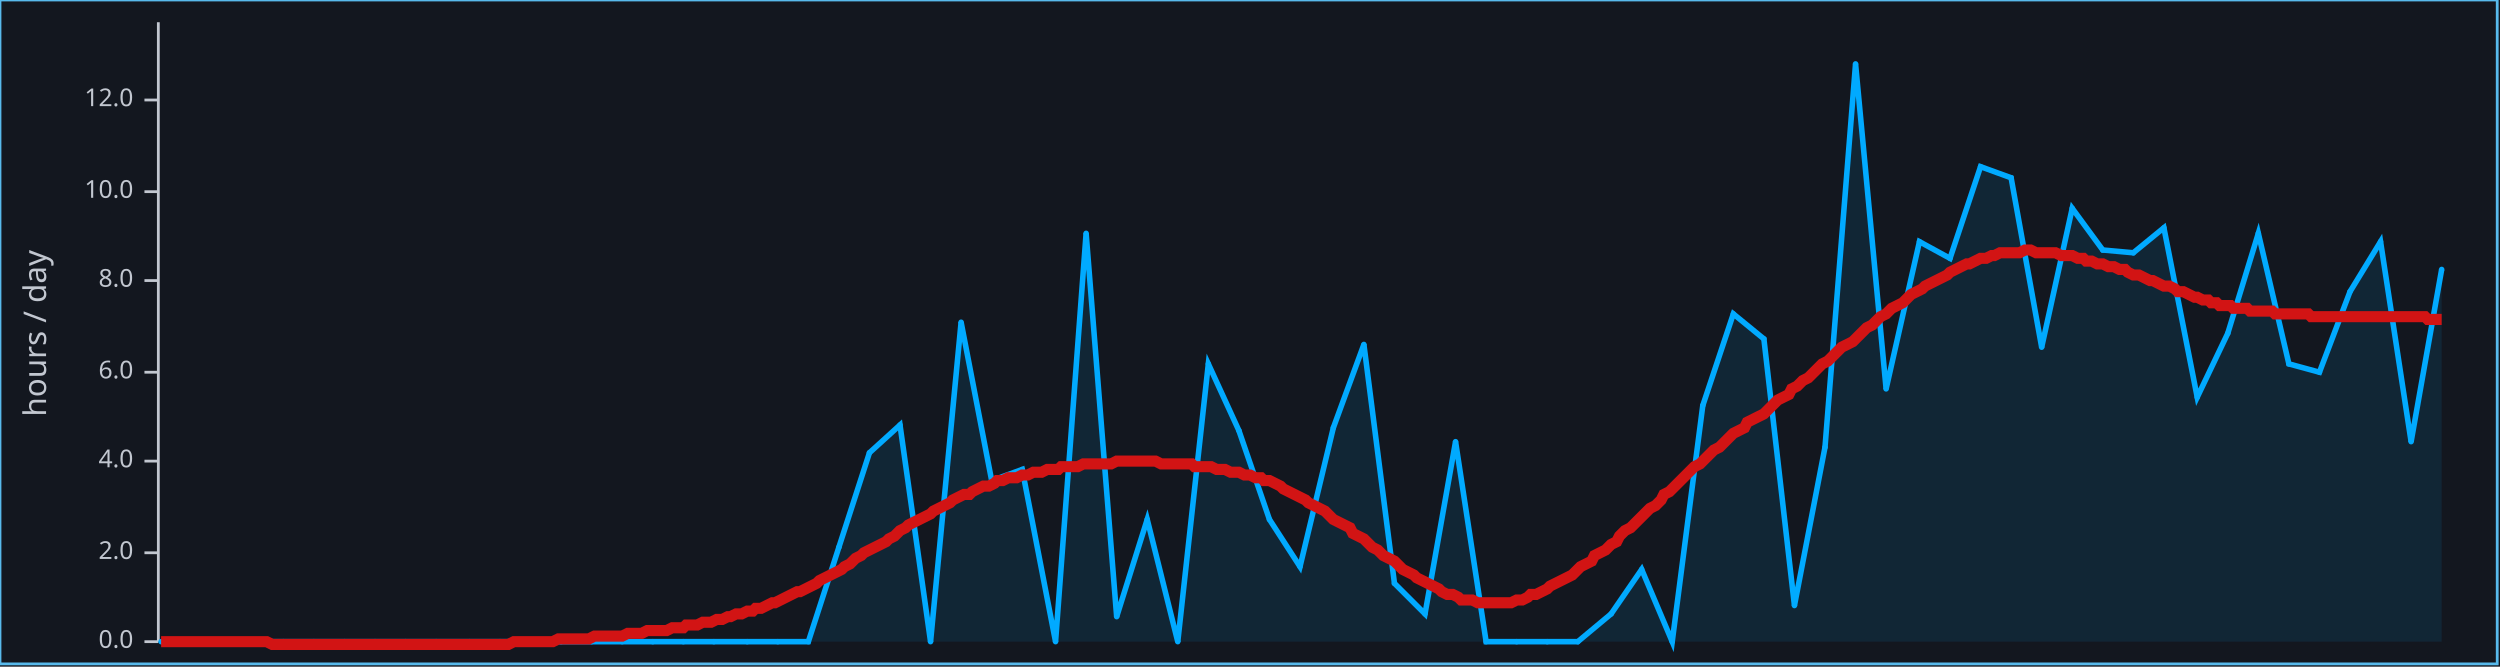
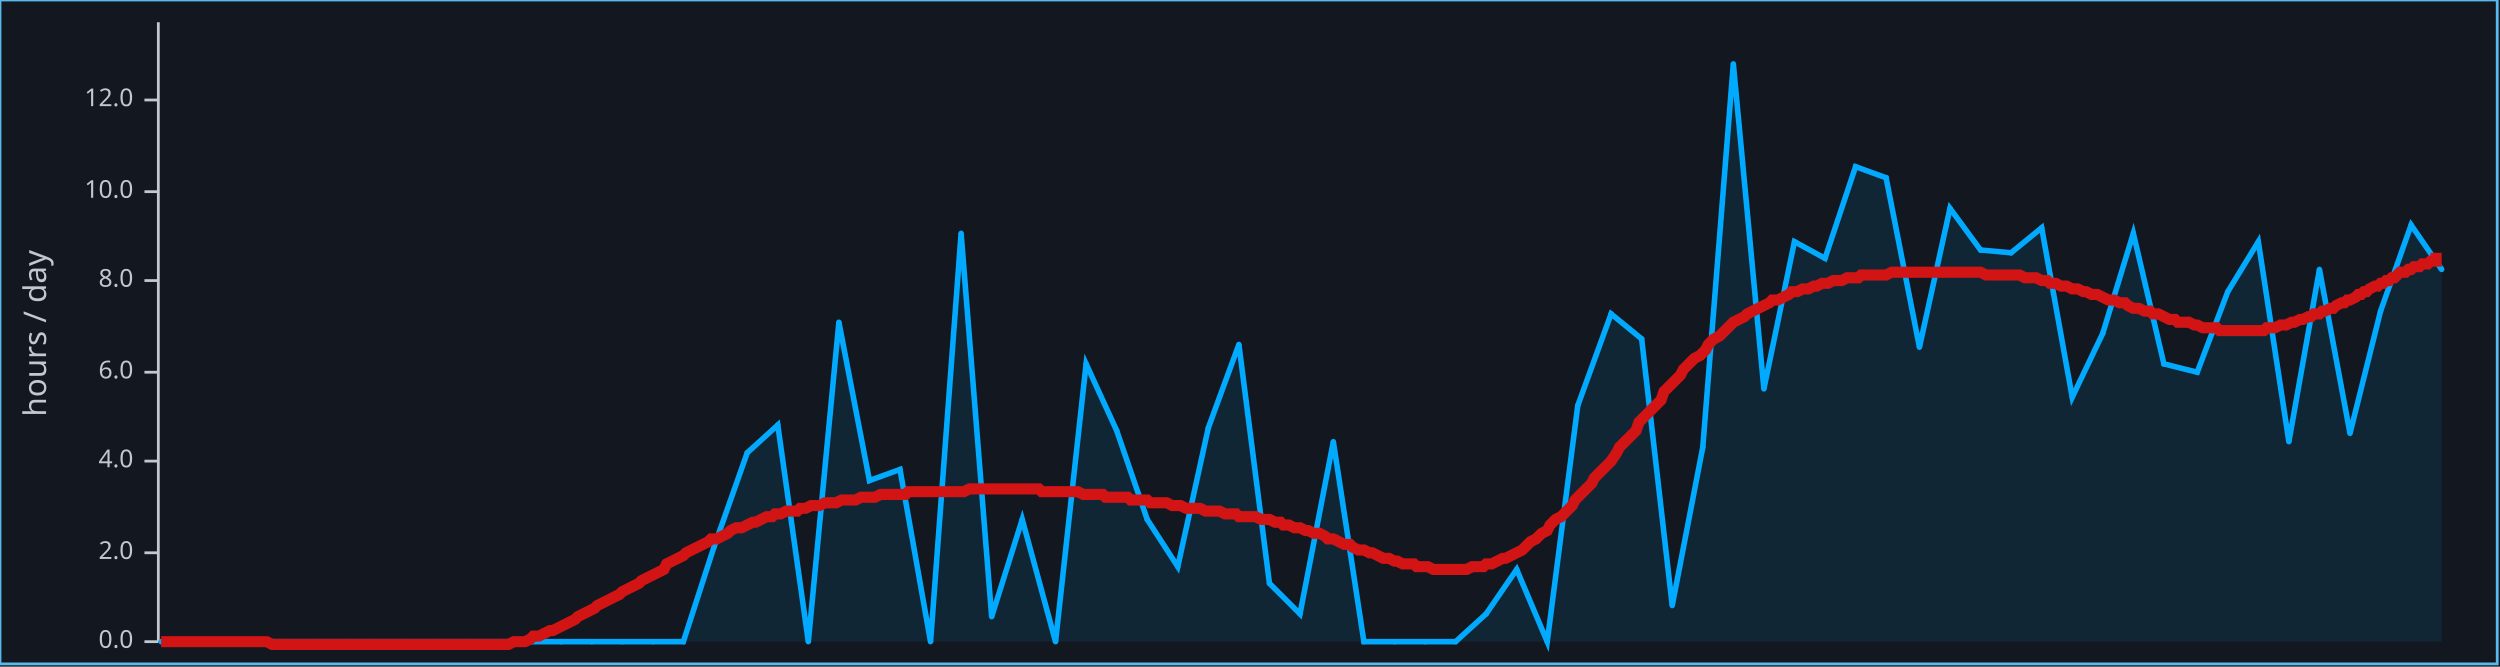
<svg xmlns="http://www.w3.org/2000/svg" width="900" height="240" viewBox="0 0 900 240">
  <rect x="0" y="0" width="900" height="240" opacity="1" fill="#13171F" stroke="none" />
  <rect x="0" y="0" width="899" height="239" opacity="1" fill="none" stroke="#58BAEC" />
  <text x="8" y="120" dy="0.76em" text-anchor="middle" font-family="sans-serif" font-size="11.29" opacity="1" fill="#C2C7D0" transform="rotate(270, 8, 120)">
hours / day
</text>
  <polyline fill="none" opacity="1" stroke="#C2C7D0" stroke-width="1" points="57,8 57,231 " />
  <text x="48" y="231" dy="0.5ex" text-anchor="end" font-family="sans-serif" font-size="8.871" opacity="1" fill="#C2C7D0">
0.0
</text>
  <polyline fill="none" opacity="1" stroke="#C2C7D0" stroke-width="1" points="52,231 57,231 " />
  <text x="48" y="199" dy="0.5ex" text-anchor="end" font-family="sans-serif" font-size="8.871" opacity="1" fill="#C2C7D0">
2.0
</text>
  <polyline fill="none" opacity="1" stroke="#C2C7D0" stroke-width="1" points="52,199 57,199 " />
  <text x="48" y="166" dy="0.5ex" text-anchor="end" font-family="sans-serif" font-size="8.871" opacity="1" fill="#C2C7D0">
4.0
</text>
  <polyline fill="none" opacity="1" stroke="#C2C7D0" stroke-width="1" points="52,166 57,166 " />
  <text x="48" y="134" dy="0.5ex" text-anchor="end" font-family="sans-serif" font-size="8.871" opacity="1" fill="#C2C7D0">
6.0
</text>
  <polyline fill="none" opacity="1" stroke="#C2C7D0" stroke-width="1" points="52,134 57,134 " />
  <text x="48" y="101" dy="0.5ex" text-anchor="end" font-family="sans-serif" font-size="8.871" opacity="1" fill="#C2C7D0">
8.0
</text>
  <polyline fill="none" opacity="1" stroke="#C2C7D0" stroke-width="1" points="52,101 57,101 " />
  <text x="48" y="69" dy="0.5ex" text-anchor="end" font-family="sans-serif" font-size="8.871" opacity="1" fill="#C2C7D0">
10.0
</text>
  <polyline fill="none" opacity="1" stroke="#C2C7D0" stroke-width="1" points="52,69 57,69 " />
  <text x="48" y="36" dy="0.5ex" text-anchor="end" font-family="sans-serif" font-size="8.871" opacity="1" fill="#C2C7D0">
12.0
</text>
  <polyline fill="none" opacity="1" stroke="#C2C7D0" stroke-width="1" points="52,36 57,36 " />
-   <polygon opacity="0.1" fill="#01AAFF" points="58,231 69,231 80,231 91,231 102,231 113,231 124,231 135,231 146,231 157,231 169,231 180,231 191,231 202,231 213,231 224,231 235,231 246,231 257,231 269,231 280,231 291,231 302,197 313,163 324,153 335,231 346,116 357,173 368,169 380,231 391,84 402,222 413,187 424,231 435,131 446,155 457,187 468,204 480,154 491,124 502,210 513,221 524,159 535,231 546,231 557,231 568,231 580,221 591,205 602,231 613,146 624,113 635,122 646,218 657,161 668,23 679,140 691,87 702,93 713,60 724,64 735,125 746,75 757,90 768,91 779,82 791,143 802,120 813,84 824,131 835,134 846,105 857,87 868,159 879,97 879,231 58,231 " />
-   <polyline fill="none" opacity="1" stroke="#01AAFF" stroke-width="2" points="58,231 69,231 80,231 91,231 102,231 113,231 124,231 135,231 146,231 157,231 169,231 180,231 191,231 202,231 213,231 224,231 235,231 246,231 257,231 269,231 280,231 291,231 302,197 313,163 324,153 335,231 346,116 357,173 368,169 380,231 391,84 402,222 413,187 424,231 435,131 446,155 457,187 468,204 480,154 491,124 502,210 513,221 524,159 535,231 546,231 557,231 568,231 580,221 591,205 602,231 613,146 624,113 635,122 646,218 657,161 668,23 679,140 691,87 702,93 713,60 724,64 735,125 746,75 757,90 768,91 779,82 791,143 802,120 813,84 824,131 835,134 846,105 857,87 868,159 879,97 " />
+   <polygon opacity="0.1" fill="#01AAFF" points="58,231 69,231 80,231 91,231 102,231 113,231 124,231 135,231 146,231 157,231 169,231 180,231 191,231 202,231 213,231 224,231 235,231 246,231 257,197 269,163 280,153 291,231 302,116 313,173 324,169 335,231 346,84 357,222 368,187 380,231 391,131 402,155 413,187 424,204 435,154 446,124 457,210 468,221 480,159 491,231 502,231 513,231 524,231 535,221 546,205 557,231 568,146 580,113 591,122 602,218 613,161 624,23 635,140 646,87 657,93 668,60 679,64 691,125 702,75 713,90 724,91 735,82 746,143 757,120 768,84 779,131 791,134 802,105 813,87 824,159 835,97 846,156 857,112 868,81 879,97 879,231 58,231 " />
+   <polyline fill="none" opacity="1" stroke="#01AAFF" stroke-width="2" points="58,231 69,231 80,231 91,231 102,231 113,231 124,231 135,231 146,231 157,231 169,231 180,231 191,231 202,231 213,231 224,231 235,231 246,231 257,197 269,163 280,153 291,231 302,116 313,173 324,169 335,231 346,84 357,222 368,187 380,231 391,131 402,155 413,187 424,204 435,154 446,124 457,210 468,221 480,159 491,231 502,231 513,231 524,231 535,221 546,205 557,231 568,146 580,113 591,122 602,218 613,161 624,23 635,140 646,87 657,93 668,60 679,64 691,125 702,75 713,90 724,91 735,82 746,143 757,120 768,84 779,131 791,134 802,105 813,87 824,159 835,97 846,156 857,112 868,81 879,97 " />
  <circle cx="58" cy="231" r="1" opacity="1" fill="#01AAFF" stroke="none" stroke-width="1" />
  <circle cx="69" cy="231" r="1" opacity="1" fill="#01AAFF" stroke="none" stroke-width="1" />
  <circle cx="80" cy="231" r="1" opacity="1" fill="#01AAFF" stroke="none" stroke-width="1" />
  <circle cx="91" cy="231" r="1" opacity="1" fill="#01AAFF" stroke="none" stroke-width="1" />
  <circle cx="102" cy="231" r="1" opacity="1" fill="#01AAFF" stroke="none" stroke-width="1" />
  <circle cx="113" cy="231" r="1" opacity="1" fill="#01AAFF" stroke="none" stroke-width="1" />
  <circle cx="124" cy="231" r="1" opacity="1" fill="#01AAFF" stroke="none" stroke-width="1" />
  <circle cx="135" cy="231" r="1" opacity="1" fill="#01AAFF" stroke="none" stroke-width="1" />
  <circle cx="146" cy="231" r="1" opacity="1" fill="#01AAFF" stroke="none" stroke-width="1" />
  <circle cx="157" cy="231" r="1" opacity="1" fill="#01AAFF" stroke="none" stroke-width="1" />
  <circle cx="169" cy="231" r="1" opacity="1" fill="#01AAFF" stroke="none" stroke-width="1" />
  <circle cx="180" cy="231" r="1" opacity="1" fill="#01AAFF" stroke="none" stroke-width="1" />
  <circle cx="191" cy="231" r="1" opacity="1" fill="#01AAFF" stroke="none" stroke-width="1" />
  <circle cx="202" cy="231" r="1" opacity="1" fill="#01AAFF" stroke="none" stroke-width="1" />
  <circle cx="213" cy="231" r="1" opacity="1" fill="#01AAFF" stroke="none" stroke-width="1" />
  <circle cx="224" cy="231" r="1" opacity="1" fill="#01AAFF" stroke="none" stroke-width="1" />
  <circle cx="235" cy="231" r="1" opacity="1" fill="#01AAFF" stroke="none" stroke-width="1" />
  <circle cx="246" cy="231" r="1" opacity="1" fill="#01AAFF" stroke="none" stroke-width="1" />
-   <circle cx="257" cy="231" r="1" opacity="1" fill="#01AAFF" stroke="none" stroke-width="1" />
-   <circle cx="269" cy="231" r="1" opacity="1" fill="#01AAFF" stroke="none" stroke-width="1" />
-   <circle cx="280" cy="231" r="1" opacity="1" fill="#01AAFF" stroke="none" stroke-width="1" />
+   <circle cx="257" cy="197" r="1" opacity="1" fill="#01AAFF" stroke="none" stroke-width="1" />
+   <circle cx="269" cy="163" r="1" opacity="1" fill="#01AAFF" stroke="none" stroke-width="1" />
+   <circle cx="280" cy="153" r="1" opacity="1" fill="#01AAFF" stroke="none" stroke-width="1" />
  <circle cx="291" cy="231" r="1" opacity="1" fill="#01AAFF" stroke="none" stroke-width="1" />
-   <circle cx="302" cy="197" r="1" opacity="1" fill="#01AAFF" stroke="none" stroke-width="1" />
-   <circle cx="313" cy="163" r="1" opacity="1" fill="#01AAFF" stroke="none" stroke-width="1" />
-   <circle cx="324" cy="153" r="1" opacity="1" fill="#01AAFF" stroke="none" stroke-width="1" />
+   <circle cx="302" cy="116" r="1" opacity="1" fill="#01AAFF" stroke="none" stroke-width="1" />
+   <circle cx="313" cy="173" r="1" opacity="1" fill="#01AAFF" stroke="none" stroke-width="1" />
+   <circle cx="324" cy="169" r="1" opacity="1" fill="#01AAFF" stroke="none" stroke-width="1" />
  <circle cx="335" cy="231" r="1" opacity="1" fill="#01AAFF" stroke="none" stroke-width="1" />
-   <circle cx="346" cy="116" r="1" opacity="1" fill="#01AAFF" stroke="none" stroke-width="1" />
-   <circle cx="357" cy="173" r="1" opacity="1" fill="#01AAFF" stroke="none" stroke-width="1" />
-   <circle cx="368" cy="169" r="1" opacity="1" fill="#01AAFF" stroke="none" stroke-width="1" />
+   <circle cx="346" cy="84" r="1" opacity="1" fill="#01AAFF" stroke="none" stroke-width="1" />
+   <circle cx="357" cy="222" r="1" opacity="1" fill="#01AAFF" stroke="none" stroke-width="1" />
+   <circle cx="368" cy="187" r="1" opacity="1" fill="#01AAFF" stroke="none" stroke-width="1" />
  <circle cx="380" cy="231" r="1" opacity="1" fill="#01AAFF" stroke="none" stroke-width="1" />
-   <circle cx="391" cy="84" r="1" opacity="1" fill="#01AAFF" stroke="none" stroke-width="1" />
-   <circle cx="402" cy="222" r="1" opacity="1" fill="#01AAFF" stroke="none" stroke-width="1" />
+   <circle cx="391" cy="131" r="1" opacity="1" fill="#01AAFF" stroke="none" stroke-width="1" />
+   <circle cx="402" cy="155" r="1" opacity="1" fill="#01AAFF" stroke="none" stroke-width="1" />
  <circle cx="413" cy="187" r="1" opacity="1" fill="#01AAFF" stroke="none" stroke-width="1" />
-   <circle cx="424" cy="231" r="1" opacity="1" fill="#01AAFF" stroke="none" stroke-width="1" />
-   <circle cx="435" cy="131" r="1" opacity="1" fill="#01AAFF" stroke="none" stroke-width="1" />
-   <circle cx="446" cy="155" r="1" opacity="1" fill="#01AAFF" stroke="none" stroke-width="1" />
-   <circle cx="457" cy="187" r="1" opacity="1" fill="#01AAFF" stroke="none" stroke-width="1" />
-   <circle cx="468" cy="204" r="1" opacity="1" fill="#01AAFF" stroke="none" stroke-width="1" />
-   <circle cx="480" cy="154" r="1" opacity="1" fill="#01AAFF" stroke="none" stroke-width="1" />
-   <circle cx="491" cy="124" r="1" opacity="1" fill="#01AAFF" stroke="none" stroke-width="1" />
-   <circle cx="502" cy="210" r="1" opacity="1" fill="#01AAFF" stroke="none" stroke-width="1" />
-   <circle cx="513" cy="221" r="1" opacity="1" fill="#01AAFF" stroke="none" stroke-width="1" />
-   <circle cx="524" cy="159" r="1" opacity="1" fill="#01AAFF" stroke="none" stroke-width="1" />
-   <circle cx="535" cy="231" r="1" opacity="1" fill="#01AAFF" stroke="none" stroke-width="1" />
-   <circle cx="546" cy="231" r="1" opacity="1" fill="#01AAFF" stroke="none" stroke-width="1" />
+   <circle cx="424" cy="204" r="1" opacity="1" fill="#01AAFF" stroke="none" stroke-width="1" />
+   <circle cx="435" cy="154" r="1" opacity="1" fill="#01AAFF" stroke="none" stroke-width="1" />
+   <circle cx="446" cy="124" r="1" opacity="1" fill="#01AAFF" stroke="none" stroke-width="1" />
+   <circle cx="457" cy="210" r="1" opacity="1" fill="#01AAFF" stroke="none" stroke-width="1" />
+   <circle cx="468" cy="221" r="1" opacity="1" fill="#01AAFF" stroke="none" stroke-width="1" />
+   <circle cx="480" cy="159" r="1" opacity="1" fill="#01AAFF" stroke="none" stroke-width="1" />
+   <circle cx="491" cy="231" r="1" opacity="1" fill="#01AAFF" stroke="none" stroke-width="1" />
+   <circle cx="502" cy="231" r="1" opacity="1" fill="#01AAFF" stroke="none" stroke-width="1" />
+   <circle cx="513" cy="231" r="1" opacity="1" fill="#01AAFF" stroke="none" stroke-width="1" />
+   <circle cx="524" cy="231" r="1" opacity="1" fill="#01AAFF" stroke="none" stroke-width="1" />
+   <circle cx="535" cy="221" r="1" opacity="1" fill="#01AAFF" stroke="none" stroke-width="1" />
+   <circle cx="546" cy="205" r="1" opacity="1" fill="#01AAFF" stroke="none" stroke-width="1" />
  <circle cx="557" cy="231" r="1" opacity="1" fill="#01AAFF" stroke="none" stroke-width="1" />
-   <circle cx="568" cy="231" r="1" opacity="1" fill="#01AAFF" stroke="none" stroke-width="1" />
-   <circle cx="580" cy="221" r="1" opacity="1" fill="#01AAFF" stroke="none" stroke-width="1" />
-   <circle cx="591" cy="205" r="1" opacity="1" fill="#01AAFF" stroke="none" stroke-width="1" />
-   <circle cx="602" cy="231" r="1" opacity="1" fill="#01AAFF" stroke="none" stroke-width="1" />
-   <circle cx="613" cy="146" r="1" opacity="1" fill="#01AAFF" stroke="none" stroke-width="1" />
-   <circle cx="624" cy="113" r="1" opacity="1" fill="#01AAFF" stroke="none" stroke-width="1" />
-   <circle cx="635" cy="122" r="1" opacity="1" fill="#01AAFF" stroke="none" stroke-width="1" />
-   <circle cx="646" cy="218" r="1" opacity="1" fill="#01AAFF" stroke="none" stroke-width="1" />
-   <circle cx="657" cy="161" r="1" opacity="1" fill="#01AAFF" stroke="none" stroke-width="1" />
-   <circle cx="668" cy="23" r="1" opacity="1" fill="#01AAFF" stroke="none" stroke-width="1" />
-   <circle cx="679" cy="140" r="1" opacity="1" fill="#01AAFF" stroke="none" stroke-width="1" />
-   <circle cx="691" cy="87" r="1" opacity="1" fill="#01AAFF" stroke="none" stroke-width="1" />
-   <circle cx="702" cy="93" r="1" opacity="1" fill="#01AAFF" stroke="none" stroke-width="1" />
-   <circle cx="713" cy="60" r="1" opacity="1" fill="#01AAFF" stroke="none" stroke-width="1" />
-   <circle cx="724" cy="64" r="1" opacity="1" fill="#01AAFF" stroke="none" stroke-width="1" />
-   <circle cx="735" cy="125" r="1" opacity="1" fill="#01AAFF" stroke="none" stroke-width="1" />
-   <circle cx="746" cy="75" r="1" opacity="1" fill="#01AAFF" stroke="none" stroke-width="1" />
-   <circle cx="757" cy="90" r="1" opacity="1" fill="#01AAFF" stroke="none" stroke-width="1" />
-   <circle cx="768" cy="91" r="1" opacity="1" fill="#01AAFF" stroke="none" stroke-width="1" />
-   <circle cx="779" cy="82" r="1" opacity="1" fill="#01AAFF" stroke="none" stroke-width="1" />
-   <circle cx="791" cy="143" r="1" opacity="1" fill="#01AAFF" stroke="none" stroke-width="1" />
-   <circle cx="802" cy="120" r="1" opacity="1" fill="#01AAFF" stroke="none" stroke-width="1" />
-   <circle cx="813" cy="84" r="1" opacity="1" fill="#01AAFF" stroke="none" stroke-width="1" />
-   <circle cx="824" cy="131" r="1" opacity="1" fill="#01AAFF" stroke="none" stroke-width="1" />
-   <circle cx="835" cy="134" r="1" opacity="1" fill="#01AAFF" stroke="none" stroke-width="1" />
-   <circle cx="846" cy="105" r="1" opacity="1" fill="#01AAFF" stroke="none" stroke-width="1" />
-   <circle cx="857" cy="87" r="1" opacity="1" fill="#01AAFF" stroke="none" stroke-width="1" />
-   <circle cx="868" cy="159" r="1" opacity="1" fill="#01AAFF" stroke="none" stroke-width="1" />
+   <circle cx="568" cy="146" r="1" opacity="1" fill="#01AAFF" stroke="none" stroke-width="1" />
+   <circle cx="580" cy="113" r="1" opacity="1" fill="#01AAFF" stroke="none" stroke-width="1" />
+   <circle cx="591" cy="122" r="1" opacity="1" fill="#01AAFF" stroke="none" stroke-width="1" />
+   <circle cx="602" cy="218" r="1" opacity="1" fill="#01AAFF" stroke="none" stroke-width="1" />
+   <circle cx="613" cy="161" r="1" opacity="1" fill="#01AAFF" stroke="none" stroke-width="1" />
+   <circle cx="624" cy="23" r="1" opacity="1" fill="#01AAFF" stroke="none" stroke-width="1" />
+   <circle cx="635" cy="140" r="1" opacity="1" fill="#01AAFF" stroke="none" stroke-width="1" />
+   <circle cx="646" cy="87" r="1" opacity="1" fill="#01AAFF" stroke="none" stroke-width="1" />
+   <circle cx="657" cy="93" r="1" opacity="1" fill="#01AAFF" stroke="none" stroke-width="1" />
+   <circle cx="668" cy="60" r="1" opacity="1" fill="#01AAFF" stroke="none" stroke-width="1" />
+   <circle cx="679" cy="64" r="1" opacity="1" fill="#01AAFF" stroke="none" stroke-width="1" />
+   <circle cx="691" cy="125" r="1" opacity="1" fill="#01AAFF" stroke="none" stroke-width="1" />
+   <circle cx="702" cy="75" r="1" opacity="1" fill="#01AAFF" stroke="none" stroke-width="1" />
+   <circle cx="713" cy="90" r="1" opacity="1" fill="#01AAFF" stroke="none" stroke-width="1" />
+   <circle cx="724" cy="91" r="1" opacity="1" fill="#01AAFF" stroke="none" stroke-width="1" />
+   <circle cx="735" cy="82" r="1" opacity="1" fill="#01AAFF" stroke="none" stroke-width="1" />
+   <circle cx="746" cy="143" r="1" opacity="1" fill="#01AAFF" stroke="none" stroke-width="1" />
+   <circle cx="757" cy="120" r="1" opacity="1" fill="#01AAFF" stroke="none" stroke-width="1" />
+   <circle cx="768" cy="84" r="1" opacity="1" fill="#01AAFF" stroke="none" stroke-width="1" />
+   <circle cx="779" cy="131" r="1" opacity="1" fill="#01AAFF" stroke="none" stroke-width="1" />
+   <circle cx="791" cy="134" r="1" opacity="1" fill="#01AAFF" stroke="none" stroke-width="1" />
+   <circle cx="802" cy="105" r="1" opacity="1" fill="#01AAFF" stroke="none" stroke-width="1" />
+   <circle cx="813" cy="87" r="1" opacity="1" fill="#01AAFF" stroke="none" stroke-width="1" />
+   <circle cx="824" cy="159" r="1" opacity="1" fill="#01AAFF" stroke="none" stroke-width="1" />
+   <circle cx="835" cy="97" r="1" opacity="1" fill="#01AAFF" stroke="none" stroke-width="1" />
+   <circle cx="846" cy="156" r="1" opacity="1" fill="#01AAFF" stroke="none" stroke-width="1" />
+   <circle cx="857" cy="112" r="1" opacity="1" fill="#01AAFF" stroke="none" stroke-width="1" />
+   <circle cx="868" cy="81" r="1" opacity="1" fill="#01AAFF" stroke="none" stroke-width="1" />
  <circle cx="879" cy="97" r="1" opacity="1" fill="#01AAFF" stroke="none" stroke-width="1" />
-   <polyline fill="none" opacity="1" stroke="#D21414" stroke-width="4" points="58,231 58,231 58,231 59,231 59,231 60,231 60,231 61,231 61,231 61,231 62,231 63,231 63,231 64,231 64,231 65,231 65,231 66,231 67,231 67,231 68,231 69,231 69,231 70,231 71,231 71,231 72,231 73,231 74,231 75,231 75,231 76,231 77,231 78,231 79,231 80,231 81,231 82,231 83,231 84,231 85,231 86,231 87,231 88,231 89,231 90,231 91,231 93,231 94,231 95,231 96,231 98,232 99,232 100,232 102,232 103,232 105,232 106,232 108,232 109,232 111,232 113,232 114,232 116,232 118,232 119,232 121,232 123,232 125,232 126,232 128,232 130,232 132,232 134,232 136,232 138,232 140,232 141,232 143,232 145,232 147,232 149,232 151,232 153,232 155,232 157,232 159,232 161,232 163,232 165,232 167,232 169,232 170,232 172,232 174,232 176,232 178,232 180,232 182,232 183,232 185,231 187,231 189,231 191,231 192,231 194,231 196,231 198,231 199,231 201,230 203,230 205,230 207,230 208,230 210,230 212,230 214,229 215,229 217,229 219,229 221,229 223,229 224,229 226,228 228,228 230,228 231,228 233,227 235,227 237,227 239,227 240,227 242,226 244,226 246,226 247,225 249,225 251,225 253,224 255,224 256,224 258,223 260,223 262,222 263,222 265,221 267,221 269,220 271,220 272,219 274,219 276,218 278,217 279,217 281,216 283,215 285,214 287,213 288,213 290,212 292,211 294,210 295,209 297,208 299,207 301,206 303,205 304,204 306,203 308,201 310,200 311,199 313,198 315,197 317,196 319,195 320,194 322,193 324,191 326,190 327,189 329,188 331,187 333,186 335,185 336,184 338,183 340,182 342,181 343,180 345,179 347,178 349,178 350,177 352,176 354,175 356,175 358,174 359,173 361,173 363,172 365,172 366,172 368,171 370,171 372,170 374,170 375,170 377,169 379,169 381,169 382,168 384,168 386,168 388,168 390,167 391,167 393,167 395,167 397,167 398,167 400,167 402,166 404,166 406,166 407,166 409,166 411,166 413,166 414,166 416,166 418,167 420,167 422,167 423,167 425,167 427,167 429,167 430,168 432,168 434,168 436,168 438,169 439,169 441,169 443,170 445,170 446,170 448,171 450,171 452,172 454,172 455,173 457,173 459,174 461,175 462,176 464,177 466,178 468,179 470,180 471,181 473,182 475,183 477,184 478,185 480,187 482,188 484,189 486,190 487,192 489,193 491,194 493,196 494,197 496,198 498,200 500,201 502,202 503,203 505,205 507,206 509,207 510,208 512,209 514,210 516,211 518,212 519,213 521,214 523,214 525,215 526,216 528,216 530,216 532,217 534,217 535,217 537,217 539,217 541,217 542,217 544,217 546,216 548,216 550,215 551,214 553,214 555,213 557,212 558,211 560,210 562,209 564,208 566,207 567,206 569,204 571,203 573,202 574,200 576,199 578,198 580,196 582,195 583,193 585,191 587,190 589,188 590,187 592,185 594,183 596,182 598,180 599,178 601,177 603,175 605,173 606,172 608,170 610,168 612,167 614,165 615,164 617,162 619,161 621,159 622,158 624,156 626,155 628,154 629,152 631,151 633,150 635,149 637,147 638,146 640,144 642,143 644,142 645,140 647,139 649,137 651,136 653,134 654,133 656,131 658,130 660,128 661,127 663,125 665,124 667,123 669,121 670,120 672,118 674,117 676,115 677,114 679,113 681,111 683,110 685,109 686,108 688,106 690,105 692,104 693,103 695,102 697,101 699,100 701,99 702,98 704,97 706,96 708,95 709,95 711,94 713,93 715,93 717,92 718,92 720,91 722,91 724,91 726,91 727,91 729,90 731,90 733,91 735,91 737,91 738,91 740,91 742,92 744,92 746,92 748,93 750,93 751,94 753,94 755,95 757,95 759,96 761,96 763,97 765,97 766,98 768,99 770,99 772,100 774,101 775,101 777,102 779,103 781,103 783,104 784,105 786,105 788,106 790,107 791,107 793,108 795,108 796,109 798,109 799,110 801,110 803,110 804,111 806,111 807,111 809,111 810,112 812,112 813,112 815,112 816,112 818,112 819,113 821,113 822,113 823,113 825,113 826,113 828,113 829,113 831,113 832,114 833,114 835,114 836,114 837,114 839,114 840,114 841,114 843,114 844,114 845,114 846,114 848,114 849,114 850,114 851,114 852,114 853,114 855,114 856,114 857,114 858,114 859,114 860,114 861,114 862,114 863,114 863,114 864,114 865,114 866,114 867,114 868,114 868,114 869,114 870,114 870,114 871,114 871,114 872,114 873,114 873,114 873,114 874,115 874,115 875,115 875,115 875,115 876,115 876,115 876,115 876,115 877,115 877,115 877,115 877,115 877,115 878,115 878,115 878,115 878,115 878,115 878,115 878,115 878,115 878,115 878,115 878,115 878,115 879,115 879,115 879,115 879,115 879,115 879,115 879,115 879,115 879,115 879,115 879,115 879,115 879,115 879,115 879,115 " />
+   <polyline fill="none" opacity="1" stroke="#D21414" stroke-width="4" points="58,231 58,231 58,231 59,231 59,231 60,231 60,231 61,231 61,231 61,231 62,231 63,231 63,231 64,231 64,231 65,231 65,231 66,231 67,231 67,231 68,231 69,231 69,231 70,231 71,231 71,231 72,231 73,231 74,231 75,231 75,231 76,231 77,231 78,231 79,231 80,231 81,231 82,231 83,231 84,231 85,231 86,231 87,231 88,231 89,231 90,231 91,231 93,231 94,231 95,231 96,231 98,232 99,232 100,232 102,232 103,232 105,232 106,232 108,232 109,232 111,232 113,232 114,232 116,232 118,232 119,232 121,232 123,232 125,232 126,232 128,232 130,232 132,232 134,232 136,232 138,232 140,232 141,232 143,232 145,232 147,232 149,232 151,232 153,232 155,232 157,232 159,232 161,232 163,232 165,232 167,232 169,232 170,232 172,232 174,232 176,232 178,232 180,232 182,232 183,232 185,231 187,231 189,231 191,230 192,229 194,229 196,228 198,227 199,227 201,226 203,225 205,224 207,223 208,222 210,221 212,220 214,219 215,218 217,217 219,216 221,215 223,214 224,213 226,212 228,211 230,210 231,209 233,208 235,207 237,206 239,205 240,203 242,202 244,201 246,200 247,199 249,198 251,197 253,196 255,195 256,194 258,194 260,193 262,192 263,191 265,190 267,190 269,189 271,188 272,188 274,187 276,186 278,186 279,185 281,185 283,184 285,184 287,184 288,183 290,183 292,182 294,182 295,182 297,181 299,181 301,181 303,180 304,180 306,180 308,180 310,179 311,179 313,179 315,179 317,178 319,178 320,178 322,178 324,178 326,178 327,177 329,177 331,177 333,177 335,177 336,177 338,177 340,177 342,177 343,177 345,177 347,177 349,176 350,176 352,176 354,176 356,176 358,176 359,176 361,176 363,176 365,176 366,176 368,176 370,176 372,176 374,176 375,177 377,177 379,177 381,177 382,177 384,177 386,177 388,177 390,178 391,178 393,178 395,178 397,178 398,179 400,179 402,179 404,179 406,179 407,180 409,180 411,180 413,180 414,181 416,181 418,181 420,181 422,182 423,182 425,182 427,183 429,183 430,183 432,183 434,184 436,184 438,184 439,184 441,185 443,185 445,185 446,186 448,186 450,186 452,186 454,187 455,187 457,187 459,188 461,188 462,189 464,189 466,190 468,190 470,191 471,191 473,192 475,192 477,193 478,194 480,194 482,195 484,196 486,196 487,197 489,198 491,198 493,199 494,199 496,200 498,201 500,201 502,202 503,202 505,203 507,203 509,203 510,204 512,204 514,204 516,205 518,205 519,205 521,205 523,205 525,205 526,205 528,205 530,204 532,204 534,204 535,203 537,203 539,202 541,201 542,201 544,200 546,199 548,198 550,196 551,195 553,194 555,192 557,191 558,189 560,187 562,186 564,184 566,182 567,180 569,178 571,176 573,174 574,172 576,170 578,168 580,166 582,163 583,161 585,159 587,157 589,155 590,152 592,150 594,148 596,146 598,144 599,141 601,139 603,137 605,135 606,133 608,131 610,129 612,128 614,126 615,124 617,122 619,121 621,119 622,118 624,116 626,115 628,114 629,113 631,112 633,111 635,110 637,109 638,108 640,108 642,107 644,106 645,105 647,105 649,104 651,104 653,103 654,103 656,102 658,102 660,101 661,101 663,101 665,100 667,100 669,100 670,99 672,99 674,99 676,99 677,99 679,99 681,98 683,98 685,98 686,98 688,98 690,98 692,98 693,98 695,98 697,98 699,98 701,98 702,98 704,98 706,98 708,98 709,98 711,98 713,98 715,99 717,99 718,99 720,99 722,99 724,99 726,99 727,99 729,100 731,100 733,100 735,101 737,101 738,102 740,102 742,103 744,103 746,104 748,104 750,105 751,105 753,106 755,106 757,107 759,108 761,108 763,109 765,109 766,110 768,111 770,111 772,112 774,112 775,113 777,113 779,114 781,115 783,115 784,116 786,116 788,116 790,117 791,117 793,118 795,118 796,118 798,118 799,119 801,119 803,119 804,119 806,119 807,119 809,119 810,119 812,119 813,119 815,119 816,118 818,118 819,118 821,117 822,117 823,117 825,116 826,116 828,115 829,115 831,114 832,114 833,113 835,113 836,112 837,112 839,111 840,111 841,110 843,109 844,109 845,108 846,108 848,107 849,106 850,106 851,105 852,105 853,104 855,103 856,103 857,102 858,102 859,101 860,101 861,100 862,100 863,99 863,99 864,98 865,98 866,98 867,97 868,97 868,97 869,96 870,96 870,96 871,96 871,96 872,95 873,95 873,95 873,95 874,95 874,95 875,94 875,94 875,94 876,94 876,94 876,94 876,94 877,94 877,94 877,94 877,93 877,93 878,93 878,93 878,93 878,93 878,93 878,93 878,93 878,93 878,93 878,93 878,93 878,93 879,93 879,93 879,93 879,93 879,93 879,93 879,93 879,93 879,93 879,93 879,93 879,93 879,93 879,93 879,93 " />
</svg>
